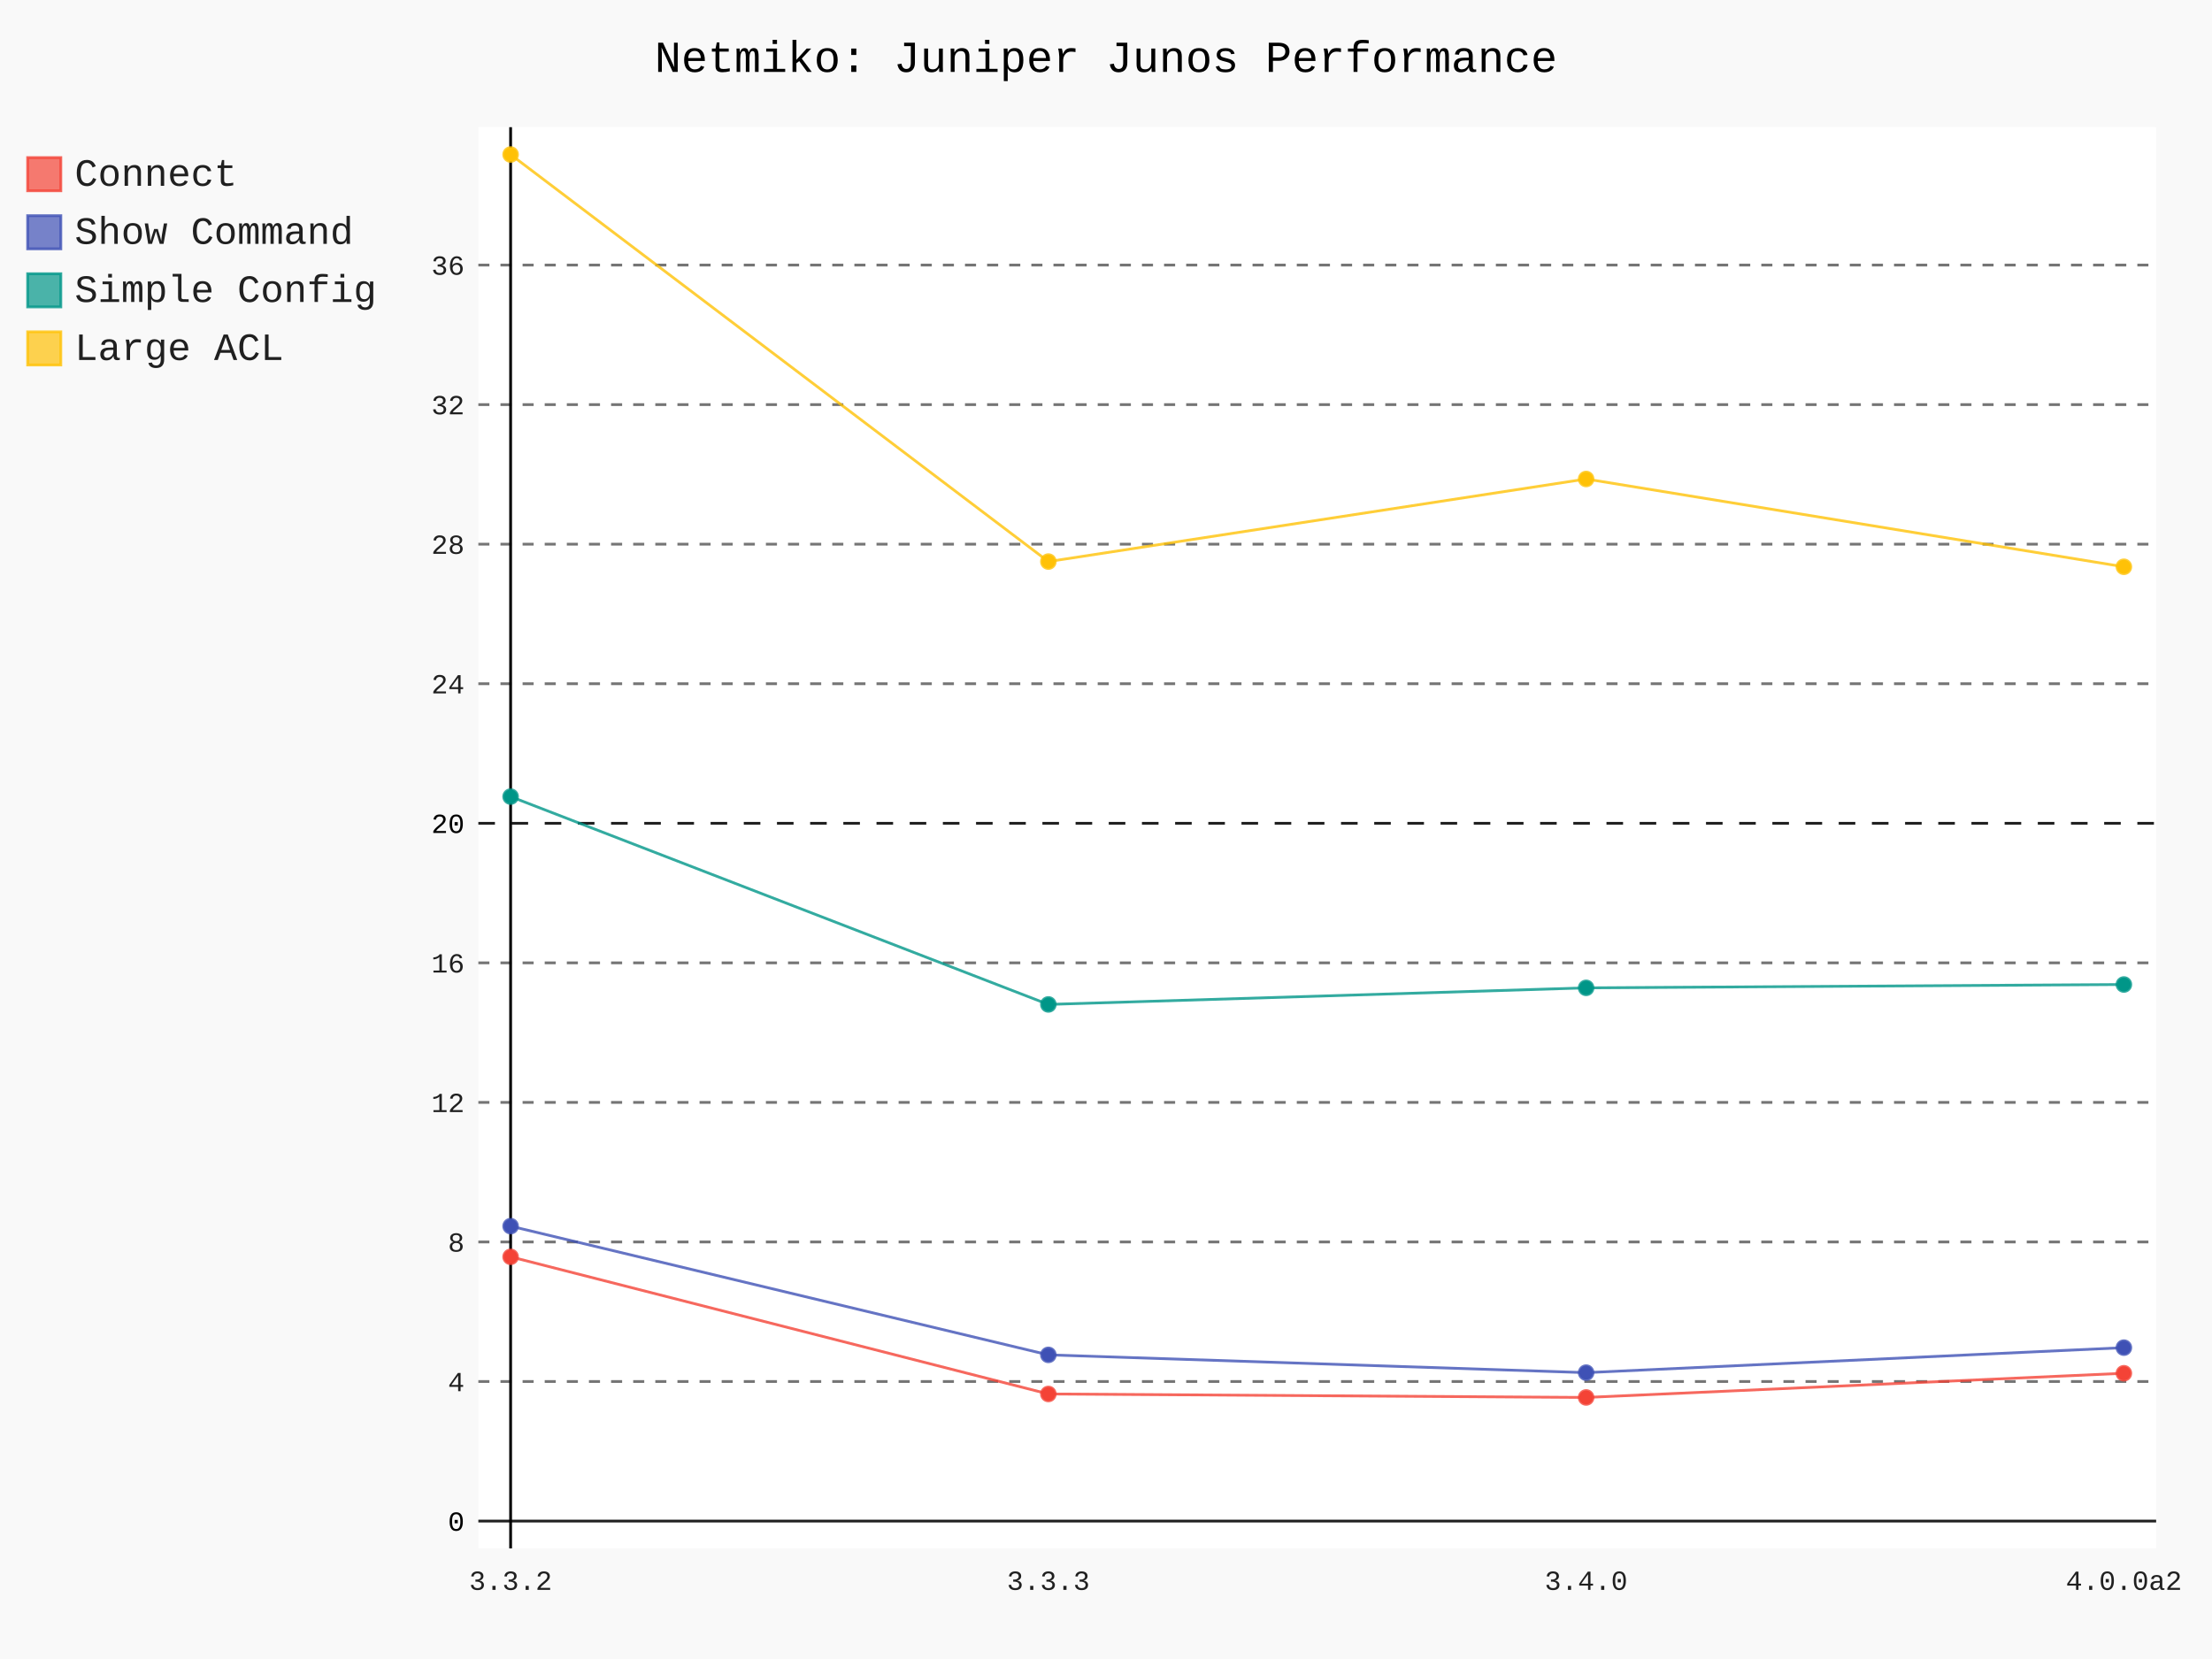
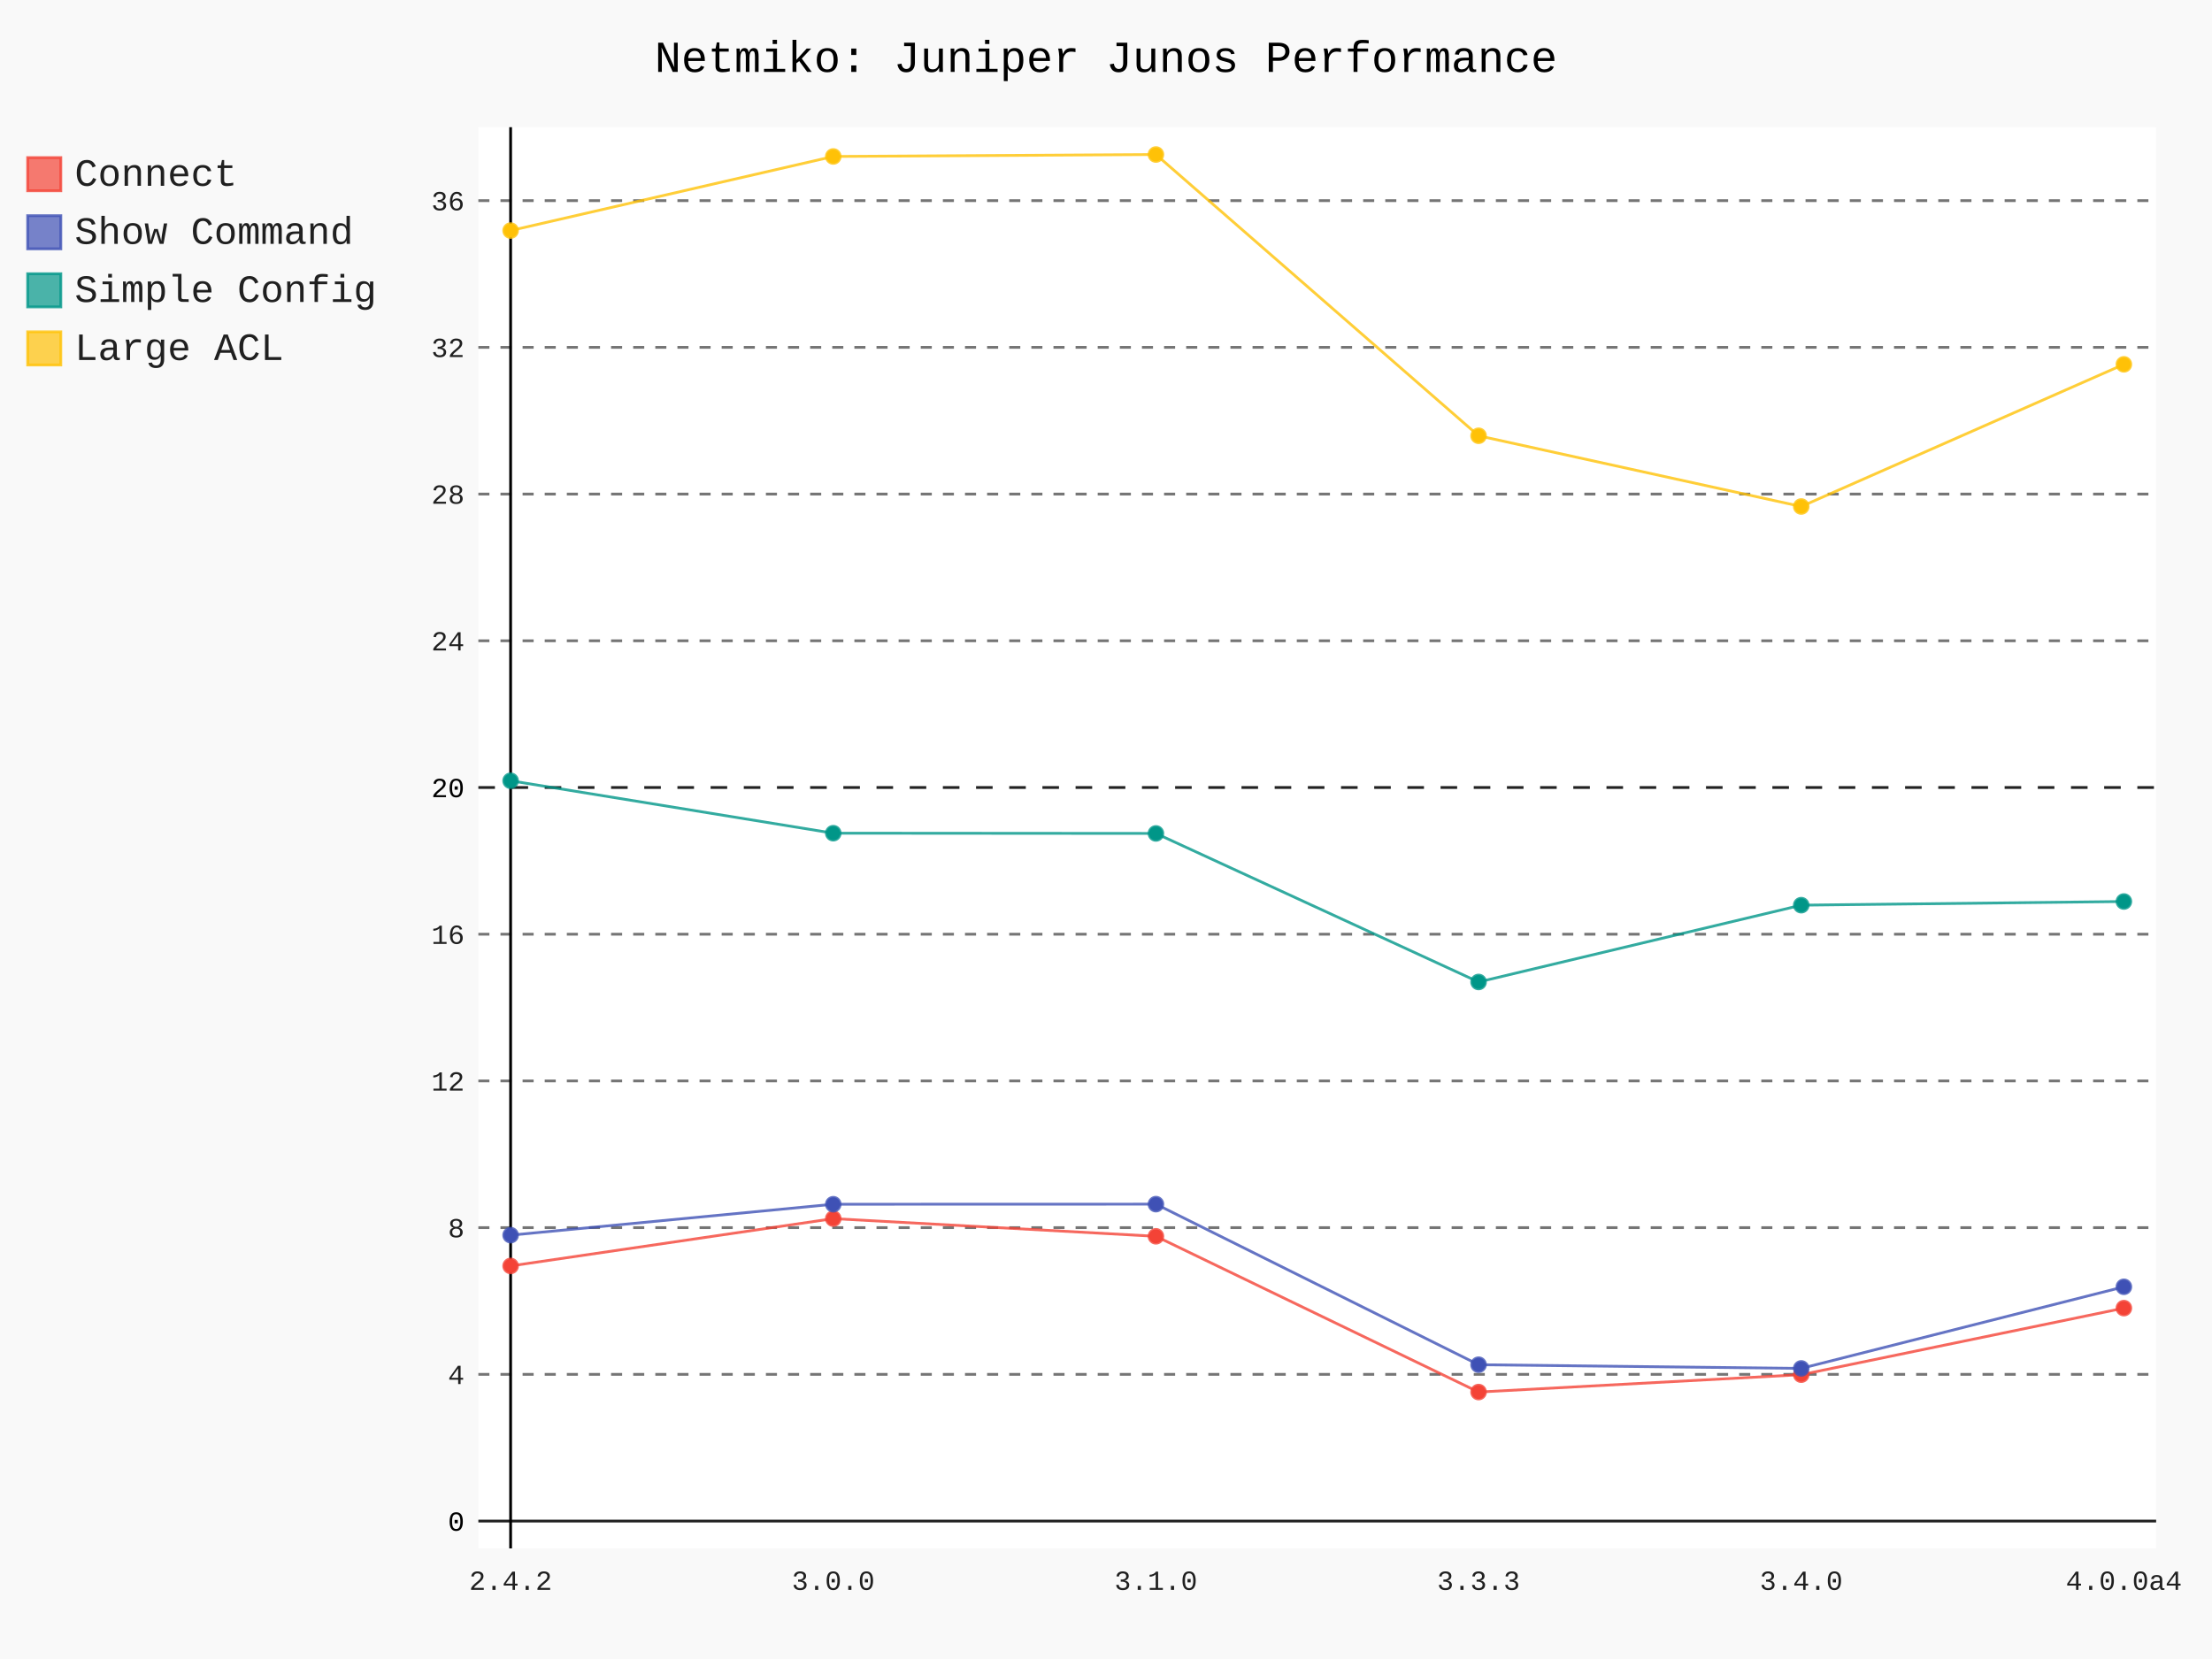
- <svg xmlns="http://www.w3.org/2000/svg" class="pygal-chart" id="chart-efda17cc-602f-4429-a7ea-a3f533b088cf" viewBox="0 0 800 600">
+ <svg xmlns="http://www.w3.org/2000/svg" class="pygal-chart" id="chart-4a239042-fd58-4111-8750-6c5fe24bece1" viewBox="0 0 800 600">
  <defs>
-     <style type="text/css">#chart-efda17cc-602f-4429-a7ea-a3f533b088cf{-webkit-user-select:none;-webkit-font-smoothing:antialiased;font-family:Consolas,"Liberation Mono",Menlo,Courier,monospace}#chart-efda17cc-602f-4429-a7ea-a3f533b088cf .title{font-family:Consolas,"Liberation Mono",Menlo,Courier,monospace;font-size:16px}#chart-efda17cc-602f-4429-a7ea-a3f533b088cf .legends .legend text{font-family:Consolas,"Liberation Mono",Menlo,Courier,monospace;font-size:14px}#chart-efda17cc-602f-4429-a7ea-a3f533b088cf .axis text{font-family:Consolas,"Liberation Mono",Menlo,Courier,monospace;font-size:10px}#chart-efda17cc-602f-4429-a7ea-a3f533b088cf .axis text.major{font-family:Consolas,"Liberation Mono",Menlo,Courier,monospace;font-size:10px}#chart-efda17cc-602f-4429-a7ea-a3f533b088cf .text-overlay text.value{font-family:Consolas,"Liberation Mono",Menlo,Courier,monospace;font-size:16px}#chart-efda17cc-602f-4429-a7ea-a3f533b088cf .text-overlay text.label{font-family:Consolas,"Liberation Mono",Menlo,Courier,monospace;font-size:10px}#chart-efda17cc-602f-4429-a7ea-a3f533b088cf .tooltip{font-family:Consolas,"Liberation Mono",Menlo,Courier,monospace;font-size:14px}#chart-efda17cc-602f-4429-a7ea-a3f533b088cf text.no_data{font-family:Consolas,"Liberation Mono",Menlo,Courier,monospace;font-size:64px}
- #chart-efda17cc-602f-4429-a7ea-a3f533b088cf{background-color:rgba(249,249,249,1)}#chart-efda17cc-602f-4429-a7ea-a3f533b088cf path,#chart-efda17cc-602f-4429-a7ea-a3f533b088cf line,#chart-efda17cc-602f-4429-a7ea-a3f533b088cf rect,#chart-efda17cc-602f-4429-a7ea-a3f533b088cf circle{-webkit-transition:150ms;-moz-transition:150ms;transition:150ms}#chart-efda17cc-602f-4429-a7ea-a3f533b088cf .graph &gt; .background{fill:rgba(249,249,249,1)}#chart-efda17cc-602f-4429-a7ea-a3f533b088cf .plot &gt; .background{fill:rgba(255,255,255,1)}#chart-efda17cc-602f-4429-a7ea-a3f533b088cf .graph{fill:rgba(0,0,0,.87)}#chart-efda17cc-602f-4429-a7ea-a3f533b088cf text.no_data{fill:rgba(0,0,0,1)}#chart-efda17cc-602f-4429-a7ea-a3f533b088cf .title{fill:rgba(0,0,0,1)}#chart-efda17cc-602f-4429-a7ea-a3f533b088cf .legends .legend text{fill:rgba(0,0,0,.87)}#chart-efda17cc-602f-4429-a7ea-a3f533b088cf .legends .legend:hover text{fill:rgba(0,0,0,1)}#chart-efda17cc-602f-4429-a7ea-a3f533b088cf .axis .line{stroke:rgba(0,0,0,1)}#chart-efda17cc-602f-4429-a7ea-a3f533b088cf .axis .guide.line{stroke:rgba(0,0,0,.54)}#chart-efda17cc-602f-4429-a7ea-a3f533b088cf .axis .major.line{stroke:rgba(0,0,0,.87)}#chart-efda17cc-602f-4429-a7ea-a3f533b088cf .axis text.major{fill:rgba(0,0,0,1)}#chart-efda17cc-602f-4429-a7ea-a3f533b088cf .axis.y .guides:hover .guide.line,#chart-efda17cc-602f-4429-a7ea-a3f533b088cf .line-graph .axis.x .guides:hover .guide.line,#chart-efda17cc-602f-4429-a7ea-a3f533b088cf .stackedline-graph .axis.x .guides:hover .guide.line,#chart-efda17cc-602f-4429-a7ea-a3f533b088cf .xy-graph .axis.x .guides:hover .guide.line{stroke:rgba(0,0,0,1)}#chart-efda17cc-602f-4429-a7ea-a3f533b088cf .axis .guides:hover text{fill:rgba(0,0,0,1)}#chart-efda17cc-602f-4429-a7ea-a3f533b088cf .reactive{fill-opacity:.7;stroke-opacity:.8}#chart-efda17cc-602f-4429-a7ea-a3f533b088cf .ci{stroke:rgba(0,0,0,.87)}#chart-efda17cc-602f-4429-a7ea-a3f533b088cf .reactive.active,#chart-efda17cc-602f-4429-a7ea-a3f533b088cf .active .reactive{fill-opacity:.8;stroke-opacity:.9;stroke-width:4}#chart-efda17cc-602f-4429-a7ea-a3f533b088cf .ci .reactive.active{stroke-width:1.5}#chart-efda17cc-602f-4429-a7ea-a3f533b088cf .series text{fill:rgba(0,0,0,1)}#chart-efda17cc-602f-4429-a7ea-a3f533b088cf .tooltip rect{fill:rgba(255,255,255,1);stroke:rgba(0,0,0,1);-webkit-transition:opacity 150ms;-moz-transition:opacity 150ms;transition:opacity 150ms}#chart-efda17cc-602f-4429-a7ea-a3f533b088cf .tooltip .label{fill:rgba(0,0,0,.87)}#chart-efda17cc-602f-4429-a7ea-a3f533b088cf .tooltip .label{fill:rgba(0,0,0,.87)}#chart-efda17cc-602f-4429-a7ea-a3f533b088cf .tooltip .legend{font-size:.8em;fill:rgba(0,0,0,.54)}#chart-efda17cc-602f-4429-a7ea-a3f533b088cf .tooltip .x_label{font-size:.6em;fill:rgba(0,0,0,1)}#chart-efda17cc-602f-4429-a7ea-a3f533b088cf .tooltip .xlink{font-size:.5em;text-decoration:underline}#chart-efda17cc-602f-4429-a7ea-a3f533b088cf .tooltip .value{font-size:1.5em}#chart-efda17cc-602f-4429-a7ea-a3f533b088cf .bound{font-size:.5em}#chart-efda17cc-602f-4429-a7ea-a3f533b088cf .max-value{font-size:.75em;fill:rgba(0,0,0,.54)}#chart-efda17cc-602f-4429-a7ea-a3f533b088cf .map-element{fill:rgba(255,255,255,1);stroke:rgba(0,0,0,.54) !important}#chart-efda17cc-602f-4429-a7ea-a3f533b088cf .map-element .reactive{fill-opacity:inherit;stroke-opacity:inherit}#chart-efda17cc-602f-4429-a7ea-a3f533b088cf .color-0,#chart-efda17cc-602f-4429-a7ea-a3f533b088cf .color-0 a:visited{stroke:#F44336;fill:#F44336}#chart-efda17cc-602f-4429-a7ea-a3f533b088cf .color-1,#chart-efda17cc-602f-4429-a7ea-a3f533b088cf .color-1 a:visited{stroke:#3F51B5;fill:#3F51B5}#chart-efda17cc-602f-4429-a7ea-a3f533b088cf .color-2,#chart-efda17cc-602f-4429-a7ea-a3f533b088cf .color-2 a:visited{stroke:#009688;fill:#009688}#chart-efda17cc-602f-4429-a7ea-a3f533b088cf .color-3,#chart-efda17cc-602f-4429-a7ea-a3f533b088cf .color-3 a:visited{stroke:#FFC107;fill:#FFC107}#chart-efda17cc-602f-4429-a7ea-a3f533b088cf .text-overlay .color-0 text{fill:black}#chart-efda17cc-602f-4429-a7ea-a3f533b088cf .text-overlay .color-1 text{fill:black}#chart-efda17cc-602f-4429-a7ea-a3f533b088cf .text-overlay .color-2 text{fill:black}#chart-efda17cc-602f-4429-a7ea-a3f533b088cf .text-overlay .color-3 text{fill:black}
- #chart-efda17cc-602f-4429-a7ea-a3f533b088cf text.no_data{text-anchor:middle}#chart-efda17cc-602f-4429-a7ea-a3f533b088cf .guide.line{fill:none}#chart-efda17cc-602f-4429-a7ea-a3f533b088cf .centered{text-anchor:middle}#chart-efda17cc-602f-4429-a7ea-a3f533b088cf .title{text-anchor:middle}#chart-efda17cc-602f-4429-a7ea-a3f533b088cf .legends .legend text{fill-opacity:1}#chart-efda17cc-602f-4429-a7ea-a3f533b088cf .axis.x text{text-anchor:middle}#chart-efda17cc-602f-4429-a7ea-a3f533b088cf .axis.x:not(.web) text[transform]{text-anchor:start}#chart-efda17cc-602f-4429-a7ea-a3f533b088cf .axis.x:not(.web) text[transform].backwards{text-anchor:end}#chart-efda17cc-602f-4429-a7ea-a3f533b088cf .axis.y text{text-anchor:end}#chart-efda17cc-602f-4429-a7ea-a3f533b088cf .axis.y text[transform].backwards{text-anchor:start}#chart-efda17cc-602f-4429-a7ea-a3f533b088cf .axis.y2 text{text-anchor:start}#chart-efda17cc-602f-4429-a7ea-a3f533b088cf .axis.y2 text[transform].backwards{text-anchor:end}#chart-efda17cc-602f-4429-a7ea-a3f533b088cf .axis .guide.line{stroke-dasharray:4,4}#chart-efda17cc-602f-4429-a7ea-a3f533b088cf .axis .major.guide.line{stroke-dasharray:6,6}#chart-efda17cc-602f-4429-a7ea-a3f533b088cf .horizontal .axis.y .guide.line,#chart-efda17cc-602f-4429-a7ea-a3f533b088cf .horizontal .axis.y2 .guide.line,#chart-efda17cc-602f-4429-a7ea-a3f533b088cf .vertical .axis.x .guide.line{opacity:0}#chart-efda17cc-602f-4429-a7ea-a3f533b088cf .horizontal .axis.always_show .guide.line,#chart-efda17cc-602f-4429-a7ea-a3f533b088cf .vertical .axis.always_show .guide.line{opacity:1 !important}#chart-efda17cc-602f-4429-a7ea-a3f533b088cf .axis.y .guides:hover .guide.line,#chart-efda17cc-602f-4429-a7ea-a3f533b088cf .axis.y2 .guides:hover .guide.line,#chart-efda17cc-602f-4429-a7ea-a3f533b088cf .axis.x .guides:hover .guide.line{opacity:1}#chart-efda17cc-602f-4429-a7ea-a3f533b088cf .axis .guides:hover text{opacity:1}#chart-efda17cc-602f-4429-a7ea-a3f533b088cf .nofill{fill:none}#chart-efda17cc-602f-4429-a7ea-a3f533b088cf .subtle-fill{fill-opacity:.2}#chart-efda17cc-602f-4429-a7ea-a3f533b088cf .dot{stroke-width:1px;fill-opacity:1}#chart-efda17cc-602f-4429-a7ea-a3f533b088cf .dot.active{stroke-width:5px}#chart-efda17cc-602f-4429-a7ea-a3f533b088cf .dot.negative{fill:transparent}#chart-efda17cc-602f-4429-a7ea-a3f533b088cf text,#chart-efda17cc-602f-4429-a7ea-a3f533b088cf tspan{stroke:none !important}#chart-efda17cc-602f-4429-a7ea-a3f533b088cf .series text.active{opacity:1}#chart-efda17cc-602f-4429-a7ea-a3f533b088cf .tooltip rect{fill-opacity:.95;stroke-width:.5}#chart-efda17cc-602f-4429-a7ea-a3f533b088cf .tooltip text{fill-opacity:1}#chart-efda17cc-602f-4429-a7ea-a3f533b088cf .showable{visibility:hidden}#chart-efda17cc-602f-4429-a7ea-a3f533b088cf .showable.shown{visibility:visible}#chart-efda17cc-602f-4429-a7ea-a3f533b088cf .gauge-background{fill:rgba(229,229,229,1);stroke:none}#chart-efda17cc-602f-4429-a7ea-a3f533b088cf .bg-lines{stroke:rgba(249,249,249,1);stroke-width:2px}</style>
+     <style type="text/css">#chart-4a239042-fd58-4111-8750-6c5fe24bece1{-webkit-user-select:none;-webkit-font-smoothing:antialiased;font-family:Consolas,"Liberation Mono",Menlo,Courier,monospace}#chart-4a239042-fd58-4111-8750-6c5fe24bece1 .title{font-family:Consolas,"Liberation Mono",Menlo,Courier,monospace;font-size:16px}#chart-4a239042-fd58-4111-8750-6c5fe24bece1 .legends .legend text{font-family:Consolas,"Liberation Mono",Menlo,Courier,monospace;font-size:14px}#chart-4a239042-fd58-4111-8750-6c5fe24bece1 .axis text{font-family:Consolas,"Liberation Mono",Menlo,Courier,monospace;font-size:10px}#chart-4a239042-fd58-4111-8750-6c5fe24bece1 .axis text.major{font-family:Consolas,"Liberation Mono",Menlo,Courier,monospace;font-size:10px}#chart-4a239042-fd58-4111-8750-6c5fe24bece1 .text-overlay text.value{font-family:Consolas,"Liberation Mono",Menlo,Courier,monospace;font-size:16px}#chart-4a239042-fd58-4111-8750-6c5fe24bece1 .text-overlay text.label{font-family:Consolas,"Liberation Mono",Menlo,Courier,monospace;font-size:10px}#chart-4a239042-fd58-4111-8750-6c5fe24bece1 .tooltip{font-family:Consolas,"Liberation Mono",Menlo,Courier,monospace;font-size:14px}#chart-4a239042-fd58-4111-8750-6c5fe24bece1 text.no_data{font-family:Consolas,"Liberation Mono",Menlo,Courier,monospace;font-size:64px}
+ #chart-4a239042-fd58-4111-8750-6c5fe24bece1{background-color:rgba(249,249,249,1)}#chart-4a239042-fd58-4111-8750-6c5fe24bece1 path,#chart-4a239042-fd58-4111-8750-6c5fe24bece1 line,#chart-4a239042-fd58-4111-8750-6c5fe24bece1 rect,#chart-4a239042-fd58-4111-8750-6c5fe24bece1 circle{-webkit-transition:150ms;-moz-transition:150ms;transition:150ms}#chart-4a239042-fd58-4111-8750-6c5fe24bece1 .graph &gt; .background{fill:rgba(249,249,249,1)}#chart-4a239042-fd58-4111-8750-6c5fe24bece1 .plot &gt; .background{fill:rgba(255,255,255,1)}#chart-4a239042-fd58-4111-8750-6c5fe24bece1 .graph{fill:rgba(0,0,0,.87)}#chart-4a239042-fd58-4111-8750-6c5fe24bece1 text.no_data{fill:rgba(0,0,0,1)}#chart-4a239042-fd58-4111-8750-6c5fe24bece1 .title{fill:rgba(0,0,0,1)}#chart-4a239042-fd58-4111-8750-6c5fe24bece1 .legends .legend text{fill:rgba(0,0,0,.87)}#chart-4a239042-fd58-4111-8750-6c5fe24bece1 .legends .legend:hover text{fill:rgba(0,0,0,1)}#chart-4a239042-fd58-4111-8750-6c5fe24bece1 .axis .line{stroke:rgba(0,0,0,1)}#chart-4a239042-fd58-4111-8750-6c5fe24bece1 .axis .guide.line{stroke:rgba(0,0,0,.54)}#chart-4a239042-fd58-4111-8750-6c5fe24bece1 .axis .major.line{stroke:rgba(0,0,0,.87)}#chart-4a239042-fd58-4111-8750-6c5fe24bece1 .axis text.major{fill:rgba(0,0,0,1)}#chart-4a239042-fd58-4111-8750-6c5fe24bece1 .axis.y .guides:hover .guide.line,#chart-4a239042-fd58-4111-8750-6c5fe24bece1 .line-graph .axis.x .guides:hover .guide.line,#chart-4a239042-fd58-4111-8750-6c5fe24bece1 .stackedline-graph .axis.x .guides:hover .guide.line,#chart-4a239042-fd58-4111-8750-6c5fe24bece1 .xy-graph .axis.x .guides:hover .guide.line{stroke:rgba(0,0,0,1)}#chart-4a239042-fd58-4111-8750-6c5fe24bece1 .axis .guides:hover text{fill:rgba(0,0,0,1)}#chart-4a239042-fd58-4111-8750-6c5fe24bece1 .reactive{fill-opacity:.7;stroke-opacity:.8}#chart-4a239042-fd58-4111-8750-6c5fe24bece1 .ci{stroke:rgba(0,0,0,.87)}#chart-4a239042-fd58-4111-8750-6c5fe24bece1 .reactive.active,#chart-4a239042-fd58-4111-8750-6c5fe24bece1 .active .reactive{fill-opacity:.8;stroke-opacity:.9;stroke-width:4}#chart-4a239042-fd58-4111-8750-6c5fe24bece1 .ci .reactive.active{stroke-width:1.5}#chart-4a239042-fd58-4111-8750-6c5fe24bece1 .series text{fill:rgba(0,0,0,1)}#chart-4a239042-fd58-4111-8750-6c5fe24bece1 .tooltip rect{fill:rgba(255,255,255,1);stroke:rgba(0,0,0,1);-webkit-transition:opacity 150ms;-moz-transition:opacity 150ms;transition:opacity 150ms}#chart-4a239042-fd58-4111-8750-6c5fe24bece1 .tooltip .label{fill:rgba(0,0,0,.87)}#chart-4a239042-fd58-4111-8750-6c5fe24bece1 .tooltip .label{fill:rgba(0,0,0,.87)}#chart-4a239042-fd58-4111-8750-6c5fe24bece1 .tooltip .legend{font-size:.8em;fill:rgba(0,0,0,.54)}#chart-4a239042-fd58-4111-8750-6c5fe24bece1 .tooltip .x_label{font-size:.6em;fill:rgba(0,0,0,1)}#chart-4a239042-fd58-4111-8750-6c5fe24bece1 .tooltip .xlink{font-size:.5em;text-decoration:underline}#chart-4a239042-fd58-4111-8750-6c5fe24bece1 .tooltip .value{font-size:1.5em}#chart-4a239042-fd58-4111-8750-6c5fe24bece1 .bound{font-size:.5em}#chart-4a239042-fd58-4111-8750-6c5fe24bece1 .max-value{font-size:.75em;fill:rgba(0,0,0,.54)}#chart-4a239042-fd58-4111-8750-6c5fe24bece1 .map-element{fill:rgba(255,255,255,1);stroke:rgba(0,0,0,.54) !important}#chart-4a239042-fd58-4111-8750-6c5fe24bece1 .map-element .reactive{fill-opacity:inherit;stroke-opacity:inherit}#chart-4a239042-fd58-4111-8750-6c5fe24bece1 .color-0,#chart-4a239042-fd58-4111-8750-6c5fe24bece1 .color-0 a:visited{stroke:#F44336;fill:#F44336}#chart-4a239042-fd58-4111-8750-6c5fe24bece1 .color-1,#chart-4a239042-fd58-4111-8750-6c5fe24bece1 .color-1 a:visited{stroke:#3F51B5;fill:#3F51B5}#chart-4a239042-fd58-4111-8750-6c5fe24bece1 .color-2,#chart-4a239042-fd58-4111-8750-6c5fe24bece1 .color-2 a:visited{stroke:#009688;fill:#009688}#chart-4a239042-fd58-4111-8750-6c5fe24bece1 .color-3,#chart-4a239042-fd58-4111-8750-6c5fe24bece1 .color-3 a:visited{stroke:#FFC107;fill:#FFC107}#chart-4a239042-fd58-4111-8750-6c5fe24bece1 .text-overlay .color-0 text{fill:black}#chart-4a239042-fd58-4111-8750-6c5fe24bece1 .text-overlay .color-1 text{fill:black}#chart-4a239042-fd58-4111-8750-6c5fe24bece1 .text-overlay .color-2 text{fill:black}#chart-4a239042-fd58-4111-8750-6c5fe24bece1 .text-overlay .color-3 text{fill:black}
+ #chart-4a239042-fd58-4111-8750-6c5fe24bece1 text.no_data{text-anchor:middle}#chart-4a239042-fd58-4111-8750-6c5fe24bece1 .guide.line{fill:none}#chart-4a239042-fd58-4111-8750-6c5fe24bece1 .centered{text-anchor:middle}#chart-4a239042-fd58-4111-8750-6c5fe24bece1 .title{text-anchor:middle}#chart-4a239042-fd58-4111-8750-6c5fe24bece1 .legends .legend text{fill-opacity:1}#chart-4a239042-fd58-4111-8750-6c5fe24bece1 .axis.x text{text-anchor:middle}#chart-4a239042-fd58-4111-8750-6c5fe24bece1 .axis.x:not(.web) text[transform]{text-anchor:start}#chart-4a239042-fd58-4111-8750-6c5fe24bece1 .axis.x:not(.web) text[transform].backwards{text-anchor:end}#chart-4a239042-fd58-4111-8750-6c5fe24bece1 .axis.y text{text-anchor:end}#chart-4a239042-fd58-4111-8750-6c5fe24bece1 .axis.y text[transform].backwards{text-anchor:start}#chart-4a239042-fd58-4111-8750-6c5fe24bece1 .axis.y2 text{text-anchor:start}#chart-4a239042-fd58-4111-8750-6c5fe24bece1 .axis.y2 text[transform].backwards{text-anchor:end}#chart-4a239042-fd58-4111-8750-6c5fe24bece1 .axis .guide.line{stroke-dasharray:4,4}#chart-4a239042-fd58-4111-8750-6c5fe24bece1 .axis .major.guide.line{stroke-dasharray:6,6}#chart-4a239042-fd58-4111-8750-6c5fe24bece1 .horizontal .axis.y .guide.line,#chart-4a239042-fd58-4111-8750-6c5fe24bece1 .horizontal .axis.y2 .guide.line,#chart-4a239042-fd58-4111-8750-6c5fe24bece1 .vertical .axis.x .guide.line{opacity:0}#chart-4a239042-fd58-4111-8750-6c5fe24bece1 .horizontal .axis.always_show .guide.line,#chart-4a239042-fd58-4111-8750-6c5fe24bece1 .vertical .axis.always_show .guide.line{opacity:1 !important}#chart-4a239042-fd58-4111-8750-6c5fe24bece1 .axis.y .guides:hover .guide.line,#chart-4a239042-fd58-4111-8750-6c5fe24bece1 .axis.y2 .guides:hover .guide.line,#chart-4a239042-fd58-4111-8750-6c5fe24bece1 .axis.x .guides:hover .guide.line{opacity:1}#chart-4a239042-fd58-4111-8750-6c5fe24bece1 .axis .guides:hover text{opacity:1}#chart-4a239042-fd58-4111-8750-6c5fe24bece1 .nofill{fill:none}#chart-4a239042-fd58-4111-8750-6c5fe24bece1 .subtle-fill{fill-opacity:.2}#chart-4a239042-fd58-4111-8750-6c5fe24bece1 .dot{stroke-width:1px;fill-opacity:1}#chart-4a239042-fd58-4111-8750-6c5fe24bece1 .dot.active{stroke-width:5px}#chart-4a239042-fd58-4111-8750-6c5fe24bece1 .dot.negative{fill:transparent}#chart-4a239042-fd58-4111-8750-6c5fe24bece1 text,#chart-4a239042-fd58-4111-8750-6c5fe24bece1 tspan{stroke:none !important}#chart-4a239042-fd58-4111-8750-6c5fe24bece1 .series text.active{opacity:1}#chart-4a239042-fd58-4111-8750-6c5fe24bece1 .tooltip rect{fill-opacity:.95;stroke-width:.5}#chart-4a239042-fd58-4111-8750-6c5fe24bece1 .tooltip text{fill-opacity:1}#chart-4a239042-fd58-4111-8750-6c5fe24bece1 .showable{visibility:hidden}#chart-4a239042-fd58-4111-8750-6c5fe24bece1 .showable.shown{visibility:visible}#chart-4a239042-fd58-4111-8750-6c5fe24bece1 .gauge-background{fill:rgba(229,229,229,1);stroke:none}#chart-4a239042-fd58-4111-8750-6c5fe24bece1 .bg-lines{stroke:rgba(249,249,249,1);stroke-width:2px}</style>
  </defs>
  <g class="graph line-graph vertical">
    <rect class="background" height="600" width="800" x="0" y="0" />
    <g class="plot" transform="translate(173, 46)">
      <rect class="background" height="514" width="606.8" x="0" y="0" />
      <g class="axis y always_show">
        <g class="guides">
          <path class="axis major line" d="M0 504.115 h606.8" />
          <text class="major" x="-5" y="507.615">0</text>
        </g>
        <g class="guides">
-           <path class="guide line" d="M0 453.643 h606.8" />
-           <text class="" x="-5" y="457.143">4</text>
-         </g>
-         <g class="guides">
-           <path class="guide line" d="M0 403.171 h606.8" />
-           <text class="" x="-5" y="406.671">8</text>
-         </g>
-         <g class="guides">
-           <path class="guide line" d="M0 352.699 h606.8" />
-           <text class="" x="-5" y="356.199">12</text>
-         </g>
-         <g class="guides">
-           <path class="guide line" d="M0 302.227 h606.8" />
-           <text class="" x="-5" y="305.727">16</text>
-         </g>
-         <g class="guides">
-           <path class="major guide line" d="M0 251.755 h606.8" />
-           <text class="major" x="-5" y="255.255">20</text>
-         </g>
-         <g class="guides">
-           <path class="guide line" d="M0 201.282 h606.8" />
-           <text class="" x="-5" y="204.782">24</text>
-         </g>
-         <g class="guides">
-           <path class="guide line" d="M0 150.81 h606.8" />
-           <text class="" x="-5" y="154.31">28</text>
-         </g>
-         <g class="guides">
-           <path class="guide line" d="M0 100.338 h606.8" />
-           <text class="" x="-5" y="103.838">32</text>
-         </g>
-         <g class="guides">
-           <path class="guide line" d="M0 49.866 h606.8" />
-           <text class="" x="-5" y="53.366">36</text>
+           <path class="guide line" d="M0 451.054 h606.8" />
+           <text class="" x="-5" y="454.554">4</text>
+         </g>
+         <g class="guides">
+           <path class="guide line" d="M0 397.993 h606.8" />
+           <text class="" x="-5" y="401.493">8</text>
+         </g>
+         <g class="guides">
+           <path class="guide line" d="M0 344.932 h606.8" />
+           <text class="" x="-5" y="348.432">12</text>
+         </g>
+         <g class="guides">
+           <path class="guide line" d="M0 291.87 h606.8" />
+           <text class="" x="-5" y="295.37">16</text>
+         </g>
+         <g class="guides">
+           <path class="major guide line" d="M0 238.809 h606.8" />
+           <text class="major" x="-5" y="242.309">20</text>
+         </g>
+         <g class="guides">
+           <path class="guide line" d="M0 185.748 h606.8" />
+           <text class="" x="-5" y="189.248">24</text>
+         </g>
+         <g class="guides">
+           <path class="guide line" d="M0 132.687 h606.8" />
+           <text class="" x="-5" y="136.187">28</text>
+         </g>
+         <g class="guides">
+           <path class="guide line" d="M0 79.625 h606.8" />
+           <text class="" x="-5" y="83.125">32</text>
+         </g>
+         <g class="guides">
+           <path class="guide line" d="M0 26.564 h606.8" />
+           <text class="" x="-5" y="30.064">36</text>
        </g>
      </g>
      <g class="axis x">
        <g class="guides">
          <path class="line" d="M11.669 0 v514" />
-           <text class="" x="11.669" y="529.0">3.3.2</text>
-         </g>
-         <g class="guides">
-           <path class="guide line" d="M206.156 0 v514" />
-           <text class="" x="206.156" y="529.0">3.3.3</text>
-         </g>
-         <g class="guides">
-           <path class="guide line" d="M400.644 0 v514" />
-           <text class="" x="400.644" y="529.0">3.4.0</text>
+           <text class="" x="11.669" y="529.0">2.4.2</text>
+         </g>
+         <g class="guides">
+           <path class="guide line" d="M128.362 0 v514" />
+           <text class="" x="128.362" y="529.0">3.0.0</text>
+         </g>
+         <g class="guides">
+           <path class="guide line" d="M245.054 0 v514" />
+           <text class="" x="245.054" y="529.0">3.1.0</text>
+         </g>
+         <g class="guides">
+           <path class="guide line" d="M361.746 0 v514" />
+           <text class="" x="361.746" y="529.0">3.3.3</text>
+         </g>
+         <g class="guides">
+           <path class="guide line" d="M478.438 0 v514" />
+           <text class="" x="478.438" y="529.0">3.4.0</text>
        </g>
        <g class="guides">
          <path class="guide line" d="M595.131 0 v514" />
-           <text class="" x="595.131" y="529.0">4.0.0a2</text>
+           <text class="" x="595.131" y="529.0">4.0.0a4</text>
        </g>
      </g>
      <g class="series serie-0 color-0">
-         <path class="line reactive nofill" d="M11.669 408.548 L206.156 458.147 400.644 459.408 595.131 450.659" />
+         <path class="line reactive nofill" d="M11.669 411.844 L128.362 394.73 245.054 401.124 361.746 457.456 478.438 451.17 595.131 427.101" />
      </g>
      <g class="series serie-1 color-1">
-         <path class="line reactive nofill" d="M11.669 397.453 L206.156 444.008 400.644 450.437 595.131 441.396" />
+         <path class="line reactive nofill" d="M11.669 400.71 L128.362 389.528 245.054 389.495 361.746 447.566 478.438 448.902 595.131 419.391" />
      </g>
      <g class="series serie-2 color-2">
-         <path class="line reactive nofill" d="M11.669 242.106 L206.156 317.266 400.644 311.272 595.131 310.061" />
+         <path class="line reactive nofill" d="M11.669 236.372 L128.362 255.335 245.054 255.421 361.746 309.147 478.438 281.369 595.131 280.042" />
      </g>
      <g class="series serie-3 color-3">
-         <path class="line reactive nofill" d="M11.669 9.885 L206.156 157.103 400.644 127.235 595.131 158.988" />
+         <path class="line reactive nofill" d="M11.669 37.394 L128.362 10.586 245.054 9.885 361.746 111.604 478.438 137.186 595.131 85.766" />
      </g>
    </g>
    <g class="titles">
      <text class="title plot_title" x="400.0" y="26">Netmiko: Juniper Junos Performance</text>
    </g>
    <g class="plot overlay" transform="translate(173, 46)">
      <g class="series serie-0 color-0">
        <g class="dots">
-           <circle class="dot reactive tooltip-trigger" cx="11.669" cy="408.548" r="2.5" />
-         </g>
-         <g class="dots">
-           <circle class="dot reactive tooltip-trigger" cx="206.156" cy="458.147" r="2.5" />
-         </g>
-         <g class="dots">
-           <circle class="dot reactive tooltip-trigger" cx="400.644" cy="459.408" r="2.5" />
-         </g>
-         <g class="dots">
-           <circle class="dot reactive tooltip-trigger" cx="595.131" cy="450.659" r="2.5" />
+           <circle class="dot reactive tooltip-trigger" cx="11.669" cy="411.844" r="2.5" />
+         </g>
+         <g class="dots">
+           <circle class="dot reactive tooltip-trigger" cx="128.362" cy="394.73" r="2.5" />
+         </g>
+         <g class="dots">
+           <circle class="dot reactive tooltip-trigger" cx="245.054" cy="401.124" r="2.5" />
+         </g>
+         <g class="dots">
+           <circle class="dot reactive tooltip-trigger" cx="361.746" cy="457.456" r="2.5" />
+         </g>
+         <g class="dots">
+           <circle class="dot reactive tooltip-trigger" cx="478.438" cy="451.17" r="2.5" />
+         </g>
+         <g class="dots">
+           <circle class="dot reactive tooltip-trigger" cx="595.131" cy="427.101" r="2.5" />
        </g>
      </g>
      <g class="series serie-1 color-1">
        <g class="dots">
-           <circle class="dot reactive tooltip-trigger" cx="11.669" cy="397.453" r="2.5" />
-         </g>
-         <g class="dots">
-           <circle class="dot reactive tooltip-trigger" cx="206.156" cy="444.008" r="2.5" />
-         </g>
-         <g class="dots">
-           <circle class="dot reactive tooltip-trigger" cx="400.644" cy="450.437" r="2.5" />
-         </g>
-         <g class="dots">
-           <circle class="dot reactive tooltip-trigger" cx="595.131" cy="441.396" r="2.5" />
+           <circle class="dot reactive tooltip-trigger" cx="11.669" cy="400.71" r="2.5" />
+         </g>
+         <g class="dots">
+           <circle class="dot reactive tooltip-trigger" cx="128.362" cy="389.528" r="2.5" />
+         </g>
+         <g class="dots">
+           <circle class="dot reactive tooltip-trigger" cx="245.054" cy="389.495" r="2.5" />
+         </g>
+         <g class="dots">
+           <circle class="dot reactive tooltip-trigger" cx="361.746" cy="447.566" r="2.5" />
+         </g>
+         <g class="dots">
+           <circle class="dot reactive tooltip-trigger" cx="478.438" cy="448.903" r="2.5" />
+         </g>
+         <g class="dots">
+           <circle class="dot reactive tooltip-trigger" cx="595.131" cy="419.391" r="2.5" />
        </g>
      </g>
      <g class="series serie-2 color-2">
        <g class="dots">
-           <circle class="dot reactive tooltip-trigger" cx="11.669" cy="242.106" r="2.5" />
-         </g>
-         <g class="dots">
-           <circle class="dot reactive tooltip-trigger" cx="206.156" cy="317.266" r="2.5" />
-         </g>
-         <g class="dots">
-           <circle class="dot reactive tooltip-trigger" cx="400.644" cy="311.272" r="2.5" />
-         </g>
-         <g class="dots">
-           <circle class="dot reactive tooltip-trigger" cx="595.131" cy="310.061" r="2.5" />
+           <circle class="dot reactive tooltip-trigger" cx="11.669" cy="236.372" r="2.5" />
+         </g>
+         <g class="dots">
+           <circle class="dot reactive tooltip-trigger" cx="128.362" cy="255.335" r="2.5" />
+         </g>
+         <g class="dots">
+           <circle class="dot reactive tooltip-trigger" cx="245.054" cy="255.421" r="2.5" />
+         </g>
+         <g class="dots">
+           <circle class="dot reactive tooltip-trigger" cx="361.746" cy="309.147" r="2.5" />
+         </g>
+         <g class="dots">
+           <circle class="dot reactive tooltip-trigger" cx="478.438" cy="281.369" r="2.5" />
+         </g>
+         <g class="dots">
+           <circle class="dot reactive tooltip-trigger" cx="595.131" cy="280.042" r="2.5" />
        </g>
      </g>
      <g class="series serie-3 color-3">
        <g class="dots">
-           <circle class="dot reactive tooltip-trigger" cx="11.669" cy="9.885" r="2.5" />
-         </g>
-         <g class="dots">
-           <circle class="dot reactive tooltip-trigger" cx="206.156" cy="157.103" r="2.5" />
-         </g>
-         <g class="dots">
-           <circle class="dot reactive tooltip-trigger" cx="400.644" cy="127.235" r="2.5" />
-         </g>
-         <g class="dots">
-           <circle class="dot reactive tooltip-trigger" cx="595.131" cy="158.988" r="2.5" />
+           <circle class="dot reactive tooltip-trigger" cx="11.669" cy="37.394" r="2.5" />
+         </g>
+         <g class="dots">
+           <circle class="dot reactive tooltip-trigger" cx="128.362" cy="10.586" r="2.5" />
+         </g>
+         <g class="dots">
+           <circle class="dot reactive tooltip-trigger" cx="245.054" cy="9.885" r="2.5" />
+         </g>
+         <g class="dots">
+           <circle class="dot reactive tooltip-trigger" cx="361.746" cy="111.604" r="2.5" />
+         </g>
+         <g class="dots">
+           <circle class="dot reactive tooltip-trigger" cx="478.438" cy="137.186" r="2.5" />
+         </g>
+         <g class="dots">
+           <circle class="dot reactive tooltip-trigger" cx="595.131" cy="85.766" r="2.5" />
        </g>
      </g>
    </g>
    <g class="plot text-overlay" transform="translate(173, 46)">
      <g class="series serie-0 color-0" />
      <g class="series serie-1 color-1" />
      <g class="series serie-2 color-2" />
      <g class="series serie-3 color-3" />
    </g>
    <g class="plot tooltip-overlay" transform="translate(173, 46)">
      <g class="tooltip" style="opacity: 0" transform="translate(0 0)">
        <rect class="tooltip-box" height="0" rx="0" ry="0" width="0" />
        <g class="text" />
      </g>
    </g>
    <g class="legends" transform="translate(10, 56)">
      <g class="legend reactive activate-serie" id="activate-serie-0">
        <rect class="color-0 reactive" height="12" width="12" x="0.0" y="1.0" />
        <text x="17.0" y="11.2">Connect</text>
      </g>
      <g class="legend reactive activate-serie" id="activate-serie-1">
        <rect class="color-1 reactive" height="12" width="12" x="0.0" y="22.0" />
        <text x="17.0" y="32.2">Show Command</text>
      </g>
      <g class="legend reactive activate-serie" id="activate-serie-2">
        <rect class="color-2 reactive" height="12" width="12" x="0.0" y="43.0" />
        <text x="17.0" y="53.2">Simple Config</text>
      </g>
      <g class="legend reactive activate-serie" id="activate-serie-3">
        <rect class="color-3 reactive" height="12" width="12" x="0.0" y="64.0" />
        <text x="17.0" y="74.2">Large ACL</text>
      </g>
    </g>
    <g class="legends" transform="translate(790, 56)" />
  </g>
</svg>
